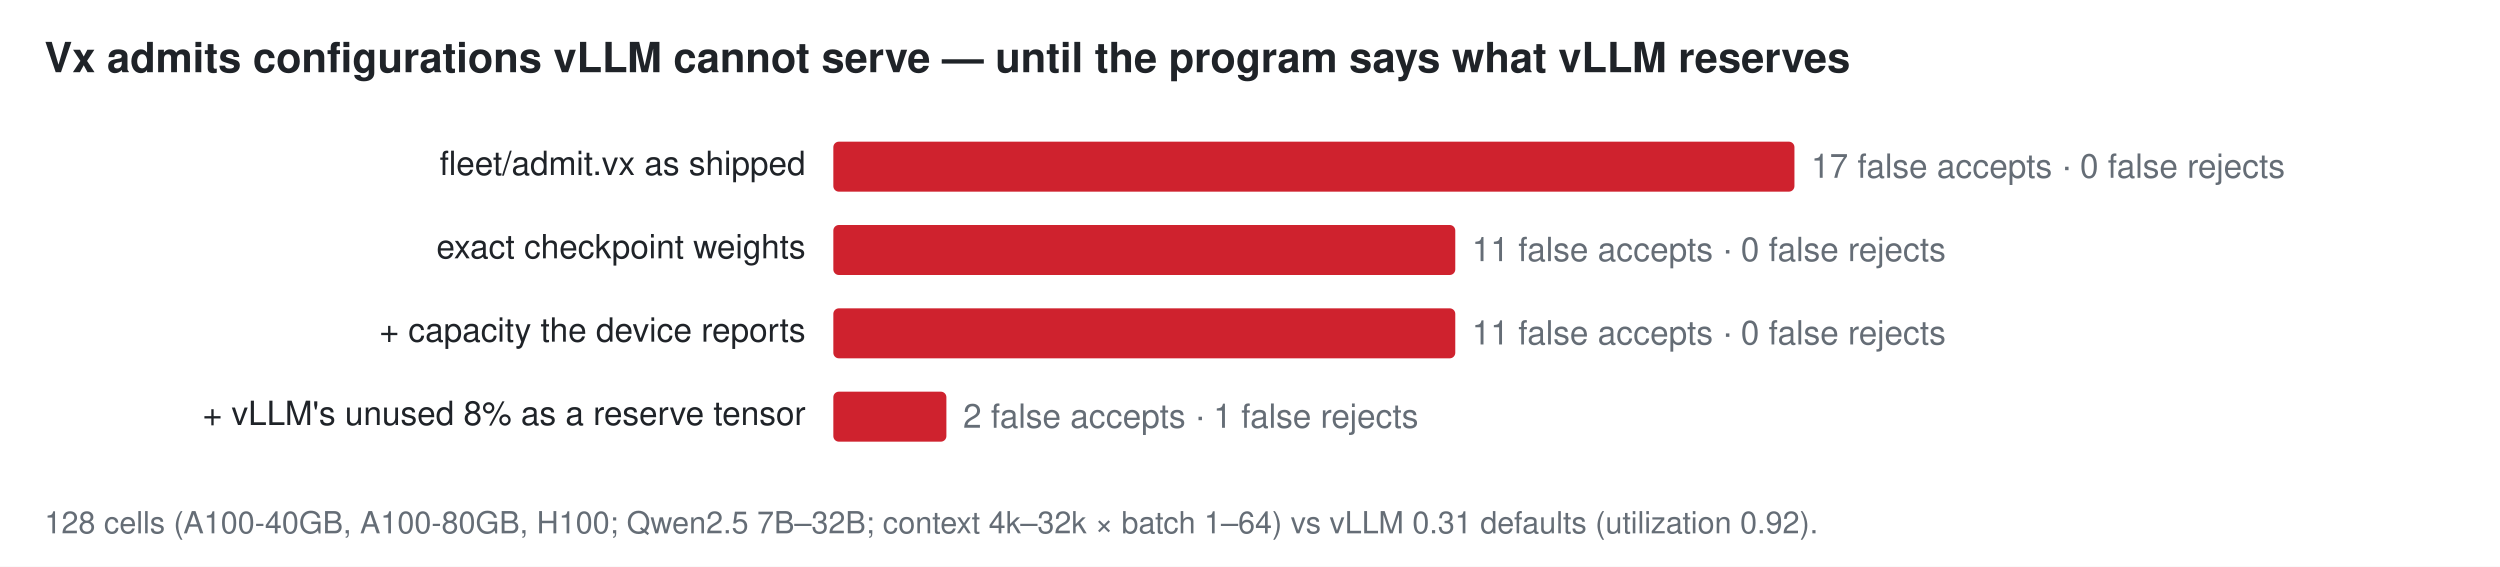
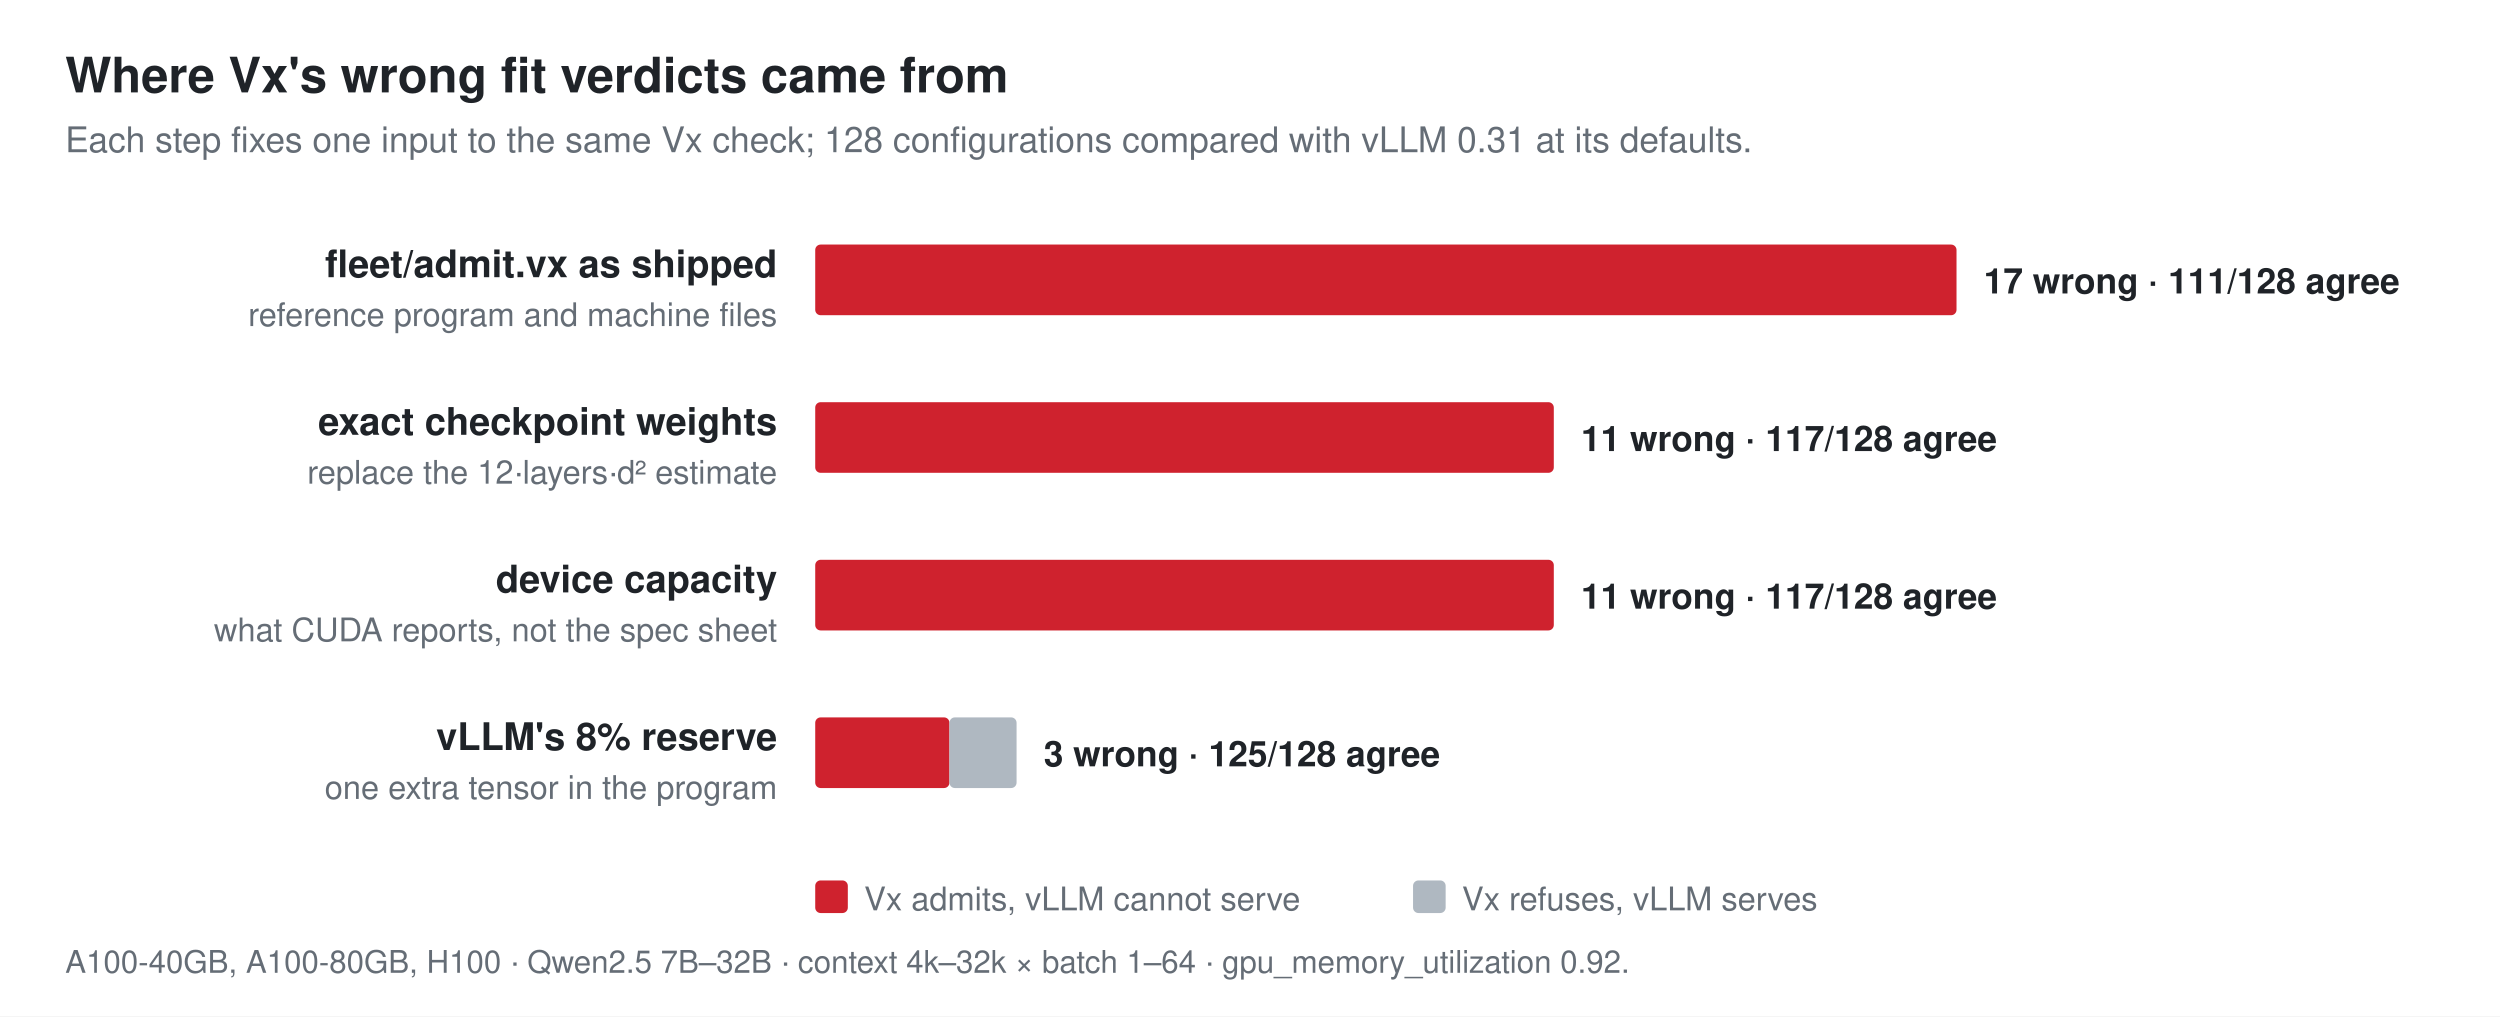
- <svg xmlns="http://www.w3.org/2000/svg" width="900" height="204" viewBox="0 0 900 204" font-family="-apple-system, Segoe UI, Helvetica, Arial, sans-serif">
+ <svg xmlns="http://www.w3.org/2000/svg" width="920" height="374" viewBox="0 0 920 374" font-family="-apple-system, BlinkMacSystemFont, Segoe UI, Helvetica, Arial, sans-serif">
  <rect width="100%" height="100%" fill="white" />
-   <text x="16.0" y="26.0" font-size="15" text-anchor="start" fill="#1f2328" font-weight="600">Vx admits configurations vLLM cannot serve — until the program says what vLLM reserves</text>
-   <text x="290.0" y="63.0" font-size="12" text-anchor="end" fill="#1f2328" font-weight="normal">fleet/admit.vx as shipped</text>
-   <rect x="300" y="51" width="346.0" height="18" fill="#cf222e" rx="2" />
-   <text x="652.0" y="64.0" font-size="12" text-anchor="start" fill="#656d76" font-weight="normal">17 false accepts · 0 false rejects</text>
-   <text x="290.0" y="93.0" font-size="12" text-anchor="end" fill="#1f2328" font-weight="normal">exact checkpoint weights</text>
-   <rect x="300" y="81" width="223.9" height="18" fill="#cf222e" rx="2" />
-   <text x="529.9" y="94.0" font-size="12" text-anchor="start" fill="#656d76" font-weight="normal">11 false accepts · 0 false rejects</text>
-   <text x="290.0" y="123.0" font-size="12" text-anchor="end" fill="#1f2328" font-weight="normal">+ capacity the device reports</text>
-   <rect x="300" y="111" width="223.9" height="18" fill="#cf222e" rx="2" />
-   <text x="529.9" y="124.0" font-size="12" text-anchor="start" fill="#656d76" font-weight="normal">11 false accepts · 0 false rejects</text>
-   <text x="290.0" y="153.0" font-size="12" text-anchor="end" fill="#1f2328" font-weight="normal">+ vLLM's unused 8% as a reserve tensor</text>
-   <rect x="300" y="141" width="40.7" height="18" fill="#cf222e" rx="2" />
-   <text x="346.7" y="154.0" font-size="12" text-anchor="start" fill="#656d76" font-weight="normal">2 false accepts · 1 false rejects</text>
-   <text x="16.0" y="192.0" font-size="11" text-anchor="start" fill="#656d76" font-weight="normal">128 cells (A100-40GB, A100-80GB, H100; Qwen2.5 7B–32B; context 4k–32k × batch 1–64) vs vLLM 0.31 defaults (utilization 0.92).</text>
+   <text x="24.0" y="34.0" font-size="18" text-anchor="start" fill="#1f2328" font-weight="600">Where Vx's wrong fit verdicts came from</text>
+   <text x="24.0" y="56.0" font-size="13" text-anchor="start" fill="#656d76" font-weight="normal">Each step fixes one input to the same Vx check; 128 configurations compared with vLLM 0.31 at its defaults.</text>
+   <text x="286.0" y="102.0" font-size="14" text-anchor="end" fill="#1f2328" font-weight="600">fleet/admit.vx as shipped</text>
+   <text x="286.0" y="120.0" font-size="12" text-anchor="end" fill="#656d76" font-weight="normal">reference program and machine files</text>
+   <rect x="300.0" y="90.0" width="420.0" height="26" fill="#cf222e" rx="2" />
+   <text x="730.0" y="108.0" font-size="13" text-anchor="start" fill="#1f2328" font-weight="600">17 wrong · 111/128 agree</text>
+   <text x="286.0" y="160.0" font-size="14" text-anchor="end" fill="#1f2328" font-weight="600">exact checkpoint weights</text>
+   <text x="286.0" y="178.0" font-size="12" text-anchor="end" fill="#656d76" font-weight="normal">replace the 12·layers·d² estimate</text>
+   <rect x="300.0" y="148.0" width="271.8" height="26" fill="#cf222e" rx="2" />
+   <text x="581.8" y="166.0" font-size="13" text-anchor="start" fill="#1f2328" font-weight="600">11 wrong · 117/128 agree</text>
+   <text x="286.0" y="218.0" font-size="14" text-anchor="end" fill="#1f2328" font-weight="600">device capacity</text>
+   <text x="286.0" y="236.0" font-size="12" text-anchor="end" fill="#656d76" font-weight="normal">what CUDA reports, not the spec sheet</text>
+   <rect x="300.0" y="206.0" width="271.8" height="26" fill="#cf222e" rx="2" />
+   <text x="581.8" y="224.0" font-size="13" text-anchor="start" fill="#1f2328" font-weight="600">11 wrong · 117/128 agree</text>
+   <text x="286.0" y="276.0" font-size="14" text-anchor="end" fill="#1f2328" font-weight="600">vLLM's 8% reserve</text>
+   <text x="286.0" y="294.0" font-size="12" text-anchor="end" fill="#656d76" font-weight="normal">one extra tensor in the program</text>
+   <rect x="300.0" y="264.0" width="49.4" height="26" fill="#cf222e" rx="2" />
+   <rect x="349.4" y="264.0" width="24.7" height="26" fill="#afb8c1" rx="2" />
+   <text x="384.1" y="282.0" font-size="13" text-anchor="start" fill="#1f2328" font-weight="600">3 wrong · 125/128 agree</text>
+   <rect x="300.0" y="324.0" width="12.0" height="12" fill="#cf222e" rx="2" />
+   <text x="318.0" y="335.0" font-size="12" text-anchor="start" fill="#656d76" font-weight="normal">Vx admits, vLLM cannot serve</text>
+   <rect x="520.0" y="324.0" width="12.0" height="12" fill="#afb8c1" rx="2" />
+   <text x="538.0" y="335.0" font-size="12" text-anchor="start" fill="#656d76" font-weight="normal">Vx refuses, vLLM serves</text>
+   <text x="24.0" y="358.0" font-size="11.5" text-anchor="start" fill="#656d76" font-weight="normal">A100-40GB, A100-80GB, H100 · Qwen2.5 7B–32B · context 4k–32k × batch 1–64 · gpu_memory_utilization 0.92.</text>
</svg>
